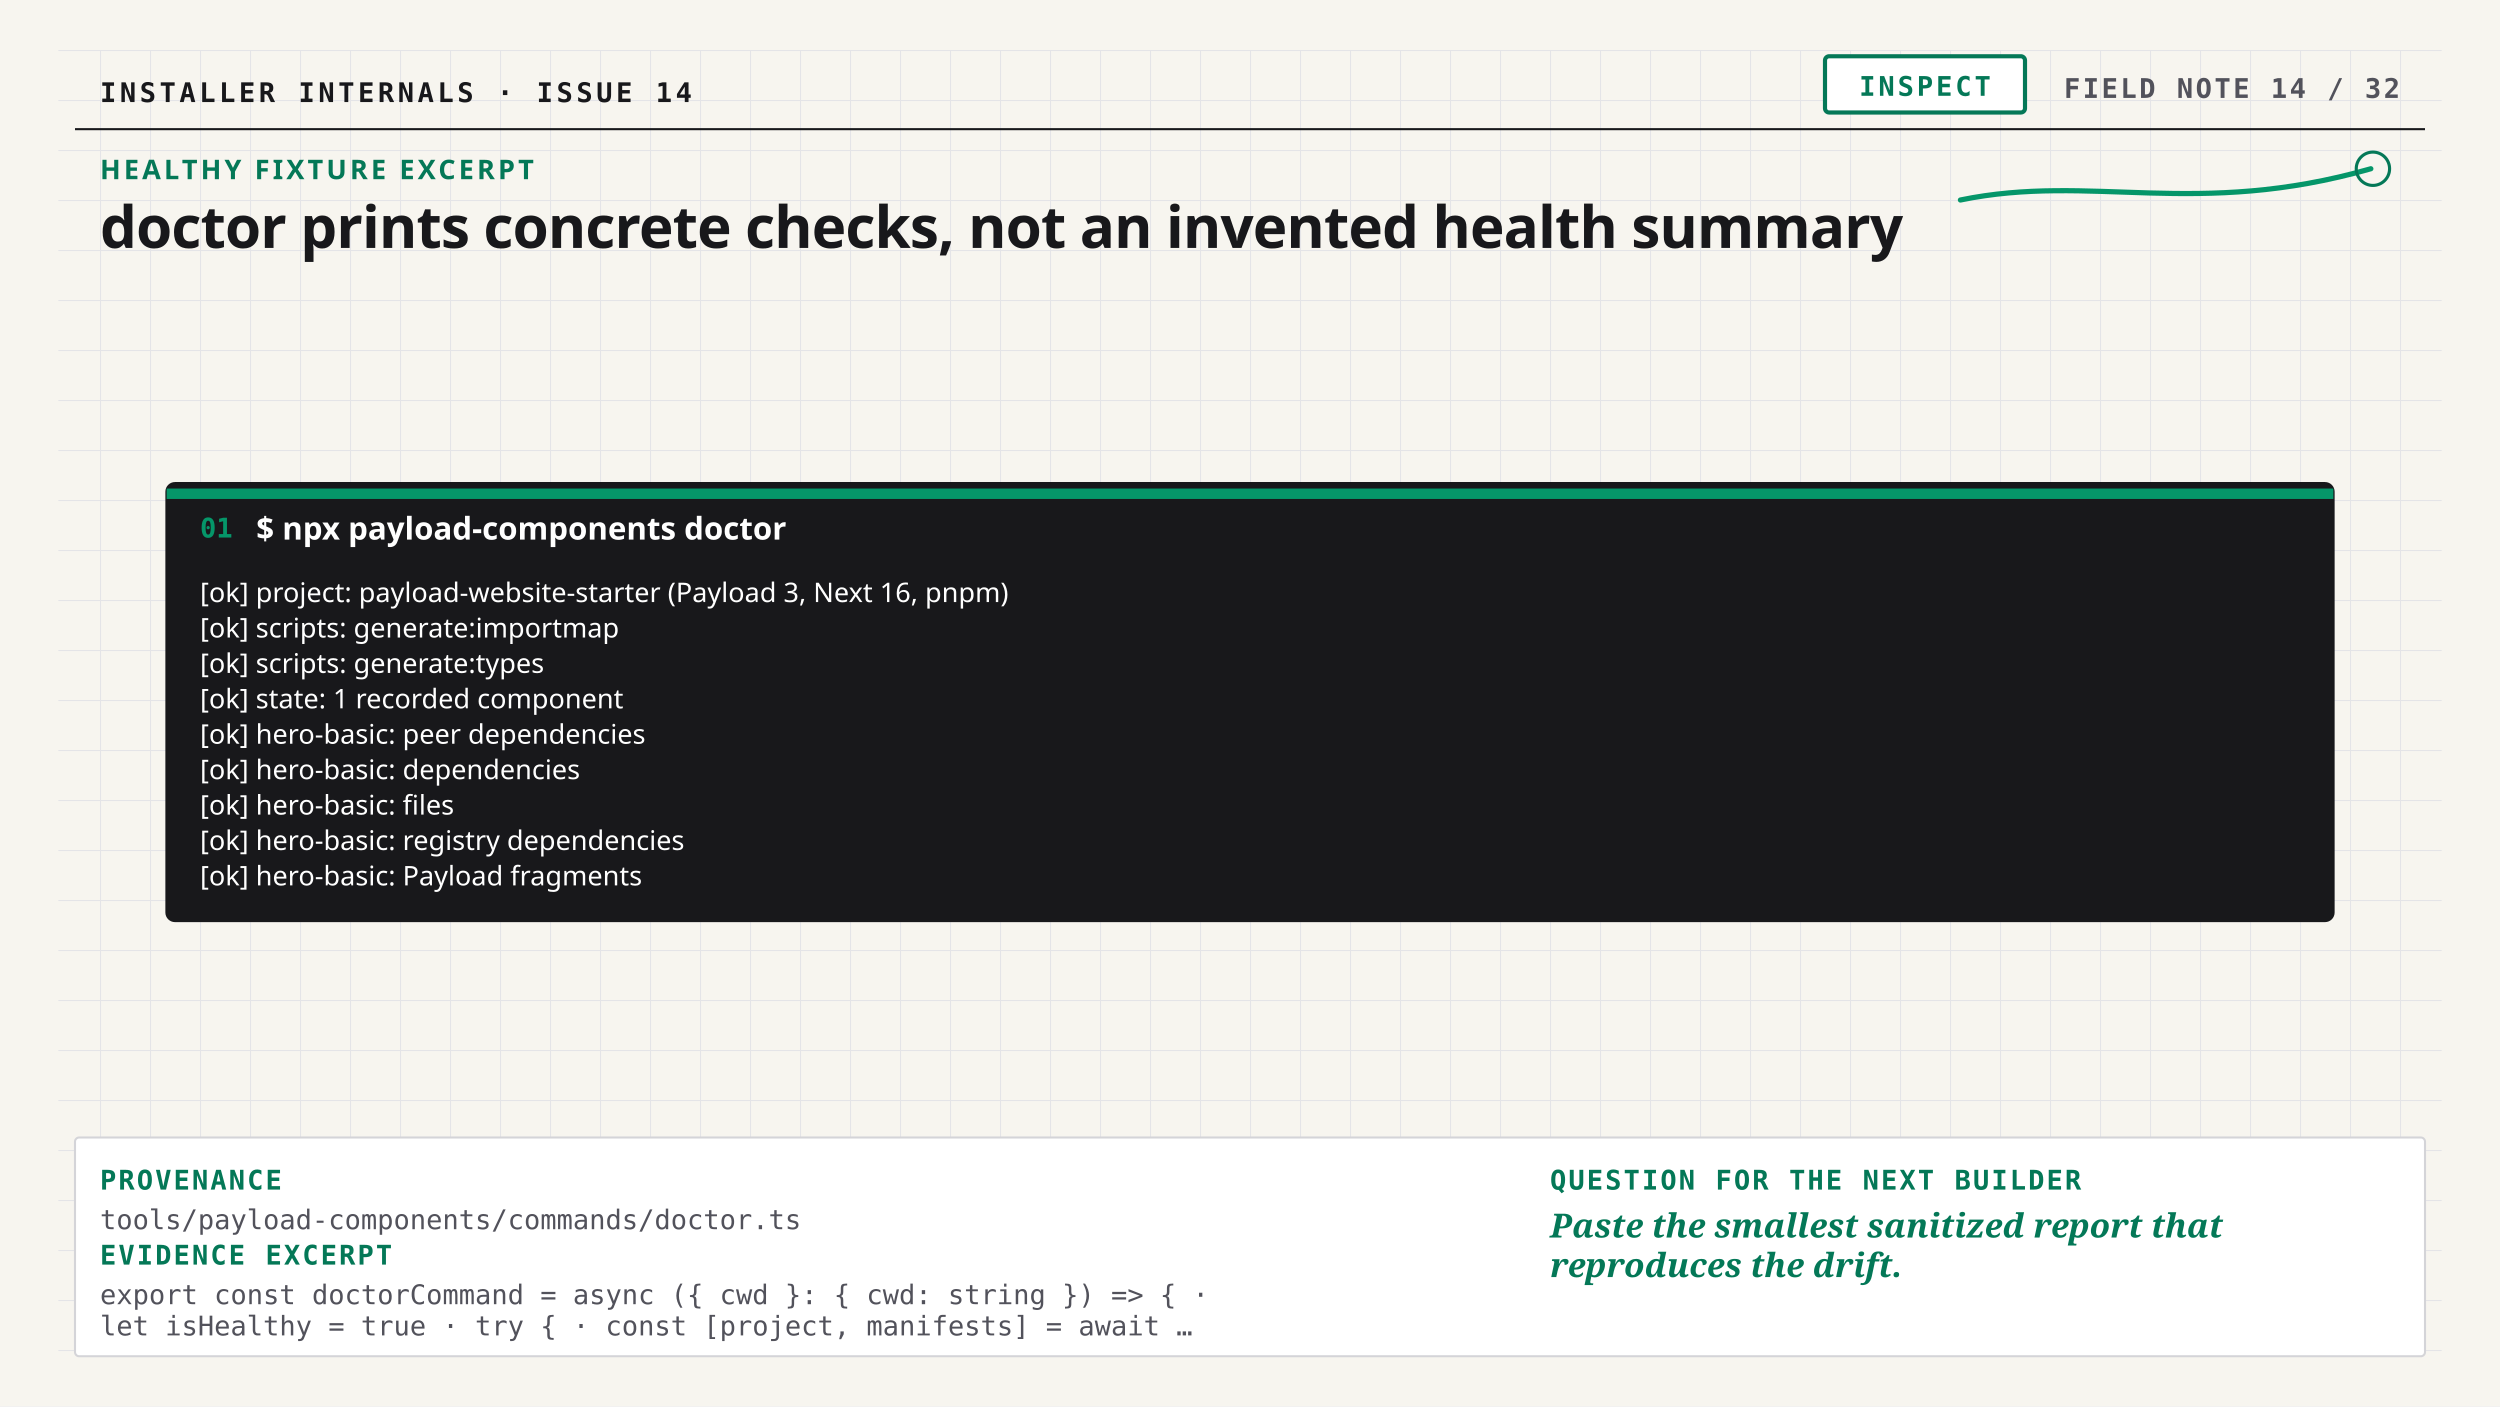
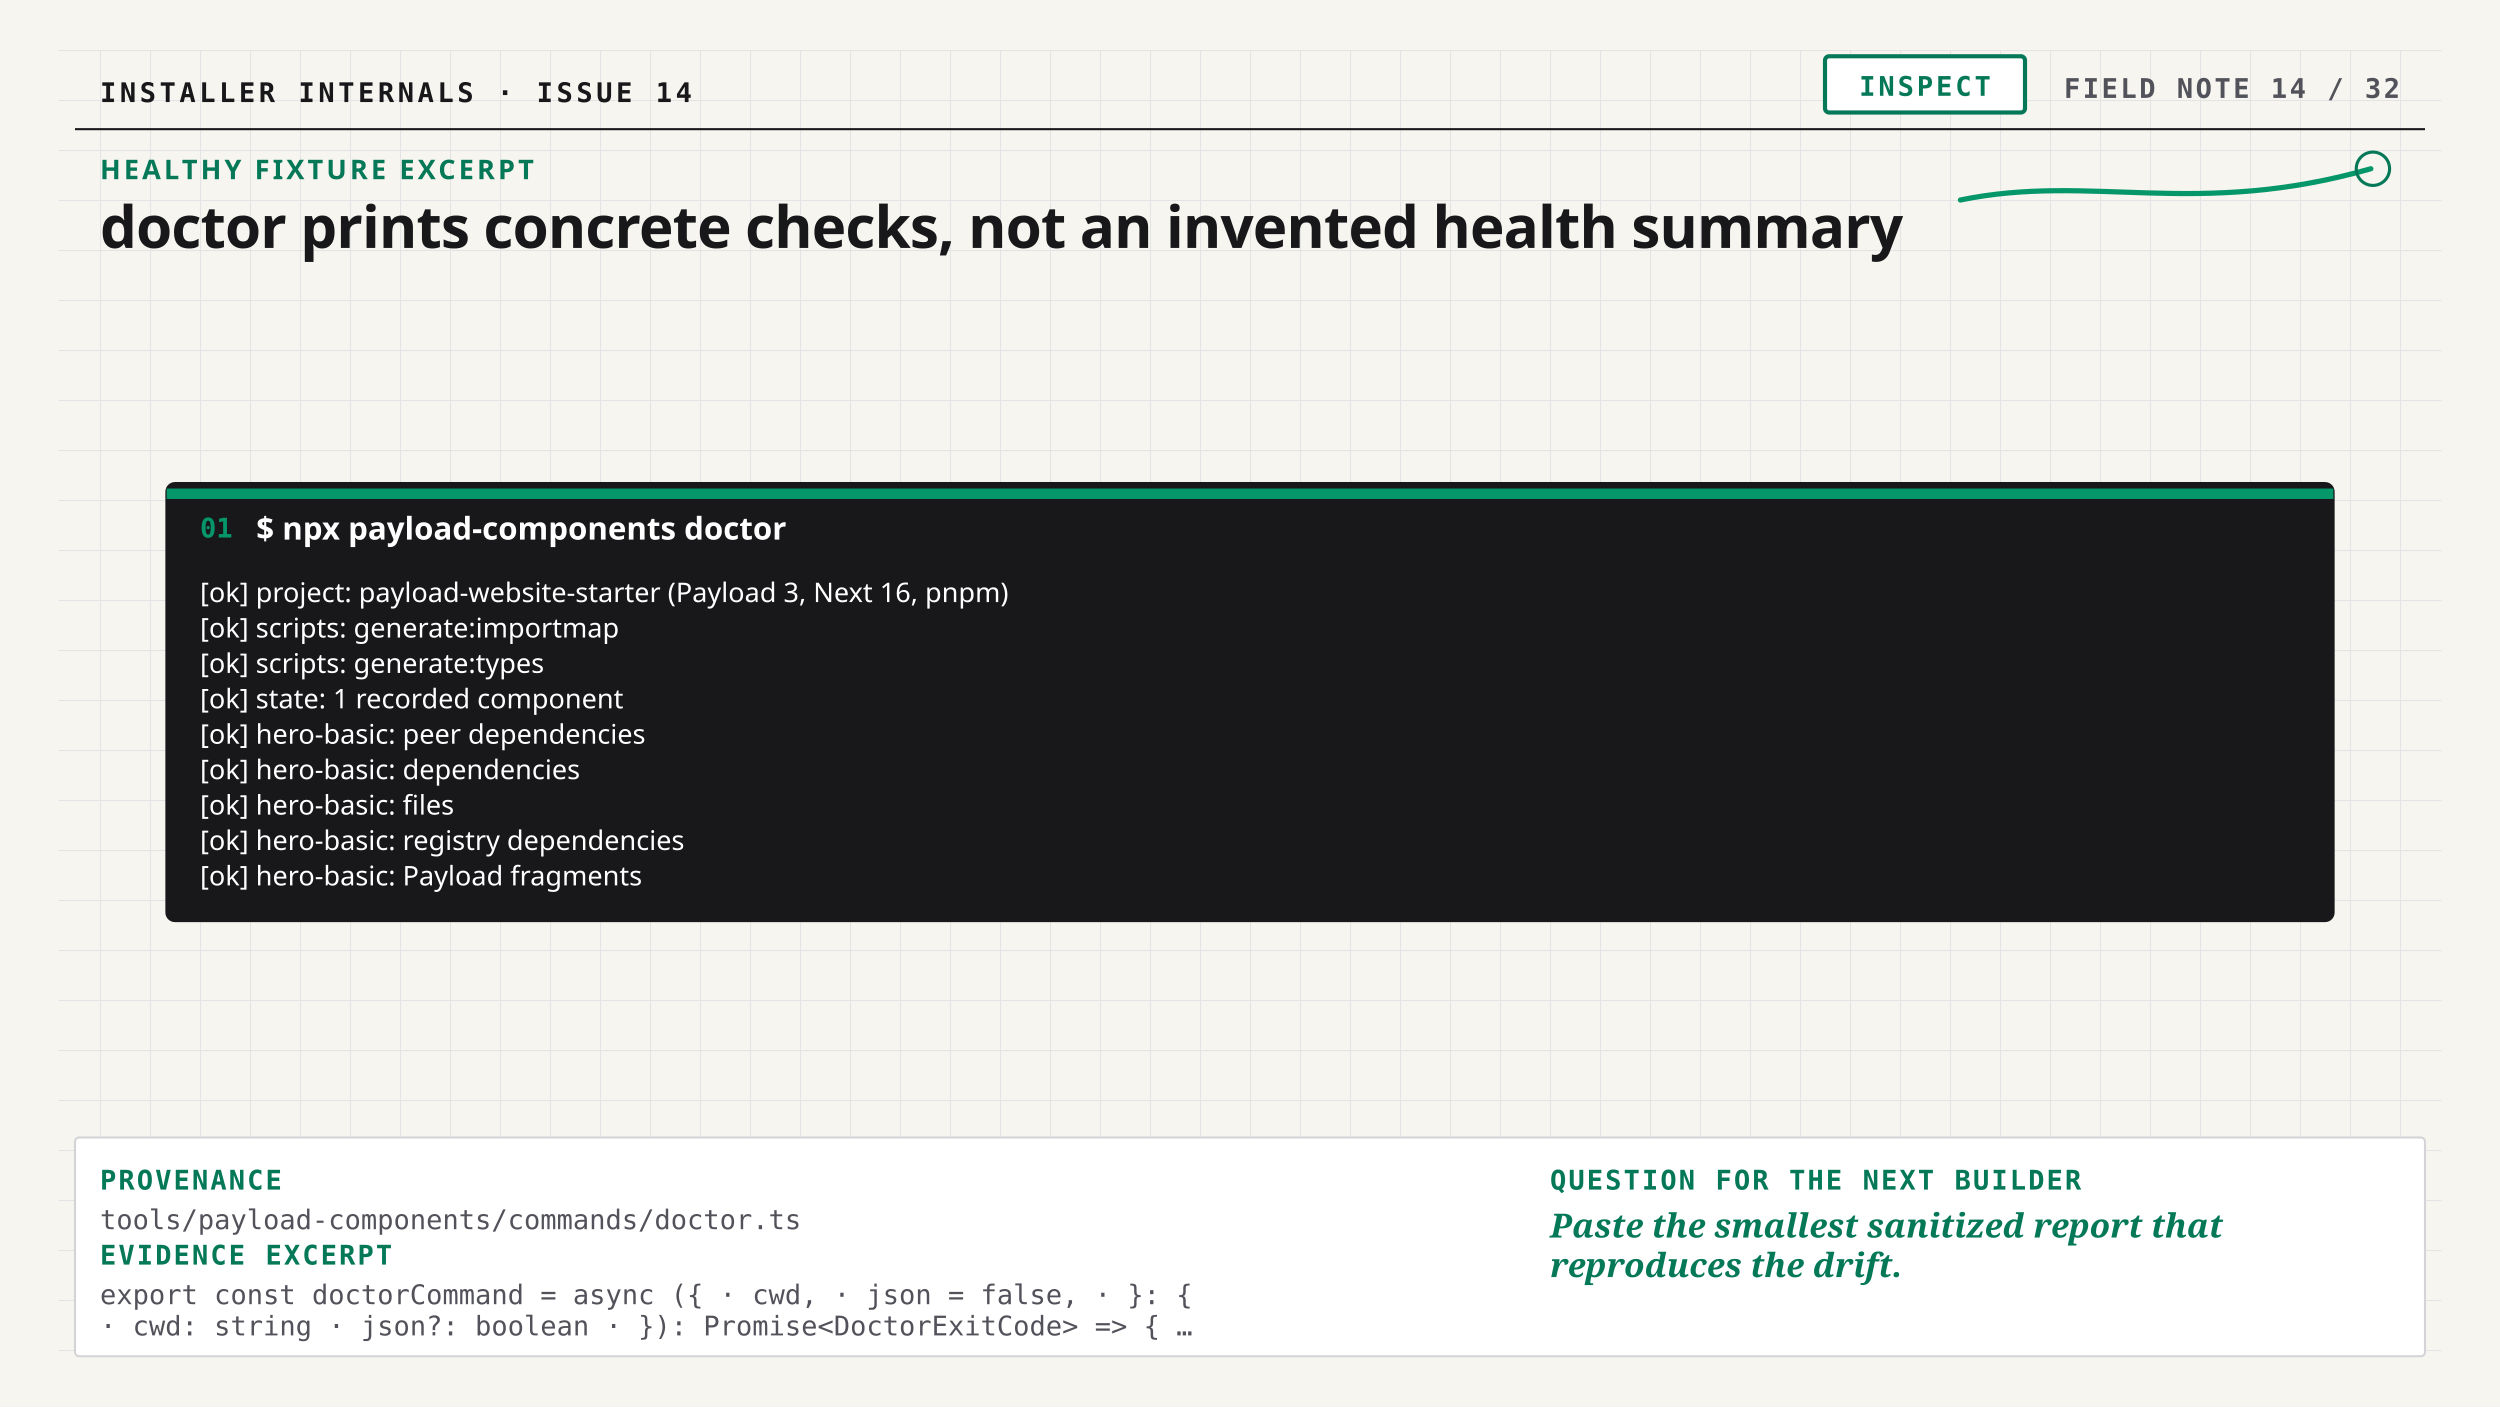
<svg xmlns="http://www.w3.org/2000/svg" viewBox="0 0 1200 675" role="img" aria-labelledby="diagram-title diagram-description" class="diagram diagram--inspect" data-mode="inspect" data-series="installer-internals" data-issue="14">
  <defs>
    <pattern id="journal-grid-pattern" width="24" height="24" patternUnits="userSpaceOnUse">
      <path d="M 24 0 L 0 0 0 24" fill="none" stroke="#e4e4e7" stroke-width="1" />
    </pattern>
    <marker id="journal-arrow" viewBox="0 0 10 10" refX="8.5" refY="5" markerWidth="7" markerHeight="7" orient="auto-start-reverse">
      <path d="M 0 0 L 10 5 L 0 10 z" fill="#059669" />
    </marker>
    <style>
      .diagram {
        background: #f7f5ef;
        color: #18181b;
      }
      .paper {
        fill: #f7f5ef;
      }
      .grid {
        fill: url(#journal-grid-pattern);
      }
      .masthead,
      .mode-label,
      .folio-label,
      .footer-label,
      .node-index,
      .edge-label,
      .node-title--mono,
      .node-body--mono,
      .provenance-line {
        font-family: ui-monospace, SFMono-Regular, Menlo, monospace;
      }
      .masthead {
        fill: #18181b;
        font-size: 13px;
        font-weight: 700;
        letter-spacing: 1.7px;
      }
      .kicker {
        fill: #047857;
        font-family: ui-sans-serif, system-ui, sans-serif;
        font-size: 13px;
        font-weight: 750;
        letter-spacing: 1.5px;
      }
      .headline {
        fill: #18181b;
        font-family: ui-sans-serif, system-ui, sans-serif;
        font-size: 28px;
        font-weight: 720;
        letter-spacing: -0.4px;
      }
      .mode-box {
        fill: #ffffff;
        stroke: #047857;
        stroke-width: 2;
      }
      .mode-label {
        fill: #047857;
        font-size: 13px;
        font-weight: 750;
        letter-spacing: 1.4px;
      }
      .folio-label {
        fill: #52525b;
        font-size: 13px;
        font-weight: 650;
        letter-spacing: 1.2px;
      }
      .journal-rule {
        stroke: #18181b;
        stroke-width: 1;
      }
      .accent-path {
        fill: none;
        stroke: #059669;
        stroke-linecap: round;
        stroke-width: 2.5;
      }
      .edge-path {
        fill: none;
        stroke: #059669;
        stroke-linecap: round;
        stroke-width: 2.25;
      }
      .diagram--join .edge-path {
        stroke-dasharray: 7 5;
      }
      .diagram--inspect .edge-path {
        stroke-width: 1.75;
      }
      .edge-label-paper {
        fill: #f7f5ef;
        stroke: #e4e4e7;
        stroke-width: 1;
      }
      .edge-label {
        fill: #047857;
        font-size: 13px;
        font-weight: 700;
      }
      .node-card {
        fill: #ffffff;
        stroke: #d4d4d8;
        stroke-width: 1.25;
      }
      .diagram--inspect .node-card {
        stroke: #18181b;
      }
      .node--terminal .node-card {
        fill: #18181b;
        stroke: #18181b;
      }
      .node-rule {
        stroke: #059669;
        stroke-width: 5;
      }
      .node-index {
        fill: #047857;
        font-size: 13px;
        font-weight: 700;
      }
      .node-title {
        fill: #18181b;
        font-family: ui-sans-serif, system-ui, sans-serif;
        font-size: 15px;
        font-weight: 720;
      }
      .node-body {
        fill: #52525b;
        font-family: ui-sans-serif, system-ui, sans-serif;
        font-size: 13px;
        font-weight: 480;
      }
      .node--terminal .node-title,
      .node--terminal .node-body {
        fill: #ffffff;
      }
      .node--terminal .node-index {
        fill: #059669;
      }
      .footer-paper {
        fill: #ffffff;
        stroke: #d4d4d8;
        stroke-width: 1;
      }
      .footer-label {
        fill: #047857;
        font-size: 13px;
        font-weight: 700;
        letter-spacing: 1px;
      }
      .provenance-line,
      .evidence-line {
        fill: #52525b;
        font-size: 13px;
      }
      .evidence-line {
        font-family: ui-monospace, SFMono-Regular, Menlo, monospace;
      }
      .prompt {
        fill: #047857;
        font-family: Georgia, serif;
        font-size: 16px;
        font-style: italic;
        font-weight: 650;
      }
      .registration {
        fill: none;
        stroke: #047857;
        stroke-width: 1.5;
      }
    </style>
  </defs>
  <rect class="paper" width="1200" height="675" />
  <rect class="grid" data-journal-part="grid" x="28" y="24" width="1144" height="627" />
  <path class="journal-rule" d="M 36 62 H 1164" />
  <g data-journal-part="masthead">
    <text class="masthead" x="48" y="49">INSTALLER INTERNALS · ISSUE 14</text>
  </g>
  <g data-journal-part="mode">
    <rect class="mode-box" x="876" y="27" width="96" height="27" rx="2" />
    <text class="mode-label" x="924" y="46" text-anchor="middle">INSPECT</text>
  </g>
  <g data-journal-part="folio">
    <text class="folio-label" x="1152" y="47" text-anchor="end">FIELD NOTE 14 / 32</text>
  </g>
  <text class="kicker" x="48" y="86">HEALTHY FIXTURE EXCERPT</text>
  <text class="headline" x="48" y="119">doctor prints concrete checks, not an invented health summary</text>
  <path class="accent-path" d="M 941 96 C 1004 83, 1054 105, 1138 81" />
  <circle class="registration" cx="1139" cy="81" r="8" />
  <g data-diagram-layer="edges">

  </g>
  <g data-diagram-layer="nodes">
    <g class="node node--terminal" data-node-id="terminal" data-node-kind="terminal">
      <rect class="node-card" x="80" y="232" width="1040" height="210" rx="4" />
      <path class="node-rule" d="M 80 237 H 1120" />
      <text class="node-index" x="96" y="258">01</text>
      <text class="node-title node-title--mono" x="123" y="259">$ npx payload-components doctor</text>
      <text class="node-body node-body--mono" data-role="body-line" x="96" y="289">[ok] project: payload-website-starter (Payload 3, Next 16, pnpm)</text>
      <text class="node-body node-body--mono" data-role="body-line" x="96" y="306">[ok] scripts: generate:importmap</text>
      <text class="node-body node-body--mono" data-role="body-line" x="96" y="323">[ok] scripts: generate:types</text>
      <text class="node-body node-body--mono" data-role="body-line" x="96" y="340">[ok] state: 1 recorded component</text>
      <text class="node-body node-body--mono" data-role="body-line" x="96" y="357">[ok] hero-basic: peer dependencies</text>
      <text class="node-body node-body--mono" data-role="body-line" x="96" y="374">[ok] hero-basic: dependencies</text>
      <text class="node-body node-body--mono" data-role="body-line" x="96" y="391">[ok] hero-basic: files</text>
      <text class="node-body node-body--mono" data-role="body-line" x="96" y="408">[ok] hero-basic: registry dependencies</text>
      <text class="node-body node-body--mono" data-role="body-line" x="96" y="425">[ok] hero-basic: Payload fragments</text>
    </g>
  </g>
  <rect class="footer-paper" x="36" y="546" width="1128" height="105" rx="2" />
  <g data-journal-part="provenance" data-provenance="tools/payload-components/commands/doctor.ts">
    <text class="footer-label" x="48" y="571">PROVENANCE</text>
    <text class="provenance-line" x="48" y="590">tools/payload-components/commands/doctor.ts</text>
  </g>
-   <g data-journal-part="evidence" data-evidence-excerpt="export const doctorCommand = async ({ cwd }: { cwd: string }) =&gt; {   let isHealthy = true    try {     const [project, manifests] = await Promise.all([detectProject(cwd), loadKnownManifests()])      logProjectSummary(project) " data-evidence-truncated="true">
+   <g data-journal-part="evidence" data-evidence-excerpt="export const doctorCommand = async ({   cwd,   json = false, }: {   cwd: string   json?: boolean }): Promise&lt;DoctorExitCode&gt; =&gt; {   const components: DoctorReport['components'] = []" data-evidence-truncated="true">
    <text class="footer-label" x="48" y="607">EVIDENCE EXCERPT</text>
-     <text class="evidence-line" x="48" y="626">export const doctorCommand = async ({ cwd }: { cwd: string }) =&gt; { ·</text>
-     <text class="evidence-line" x="48" y="641">let isHealthy = true · try { · const [project, manifests] = await …</text>
+     <text class="evidence-line" x="48" y="626">export const doctorCommand = async ({ · cwd, · json = false, · }: {</text>
+     <text class="evidence-line" x="48" y="641">· cwd: string · json?: boolean · }): Promise&lt;DoctorExitCode&gt; =&gt; { …</text>
  </g>
  <g data-journal-part="prompt" data-prompt="Paste the smallest sanitized report that reproduces the drift.">
    <text class="footer-label" x="744" y="571">QUESTION FOR THE NEXT BUILDER</text>
    <text class="prompt" x="744" y="594">Paste the smallest sanitized report that</text>
    <text class="prompt" x="744" y="613">reproduces the drift.</text>
  </g>
</svg>
